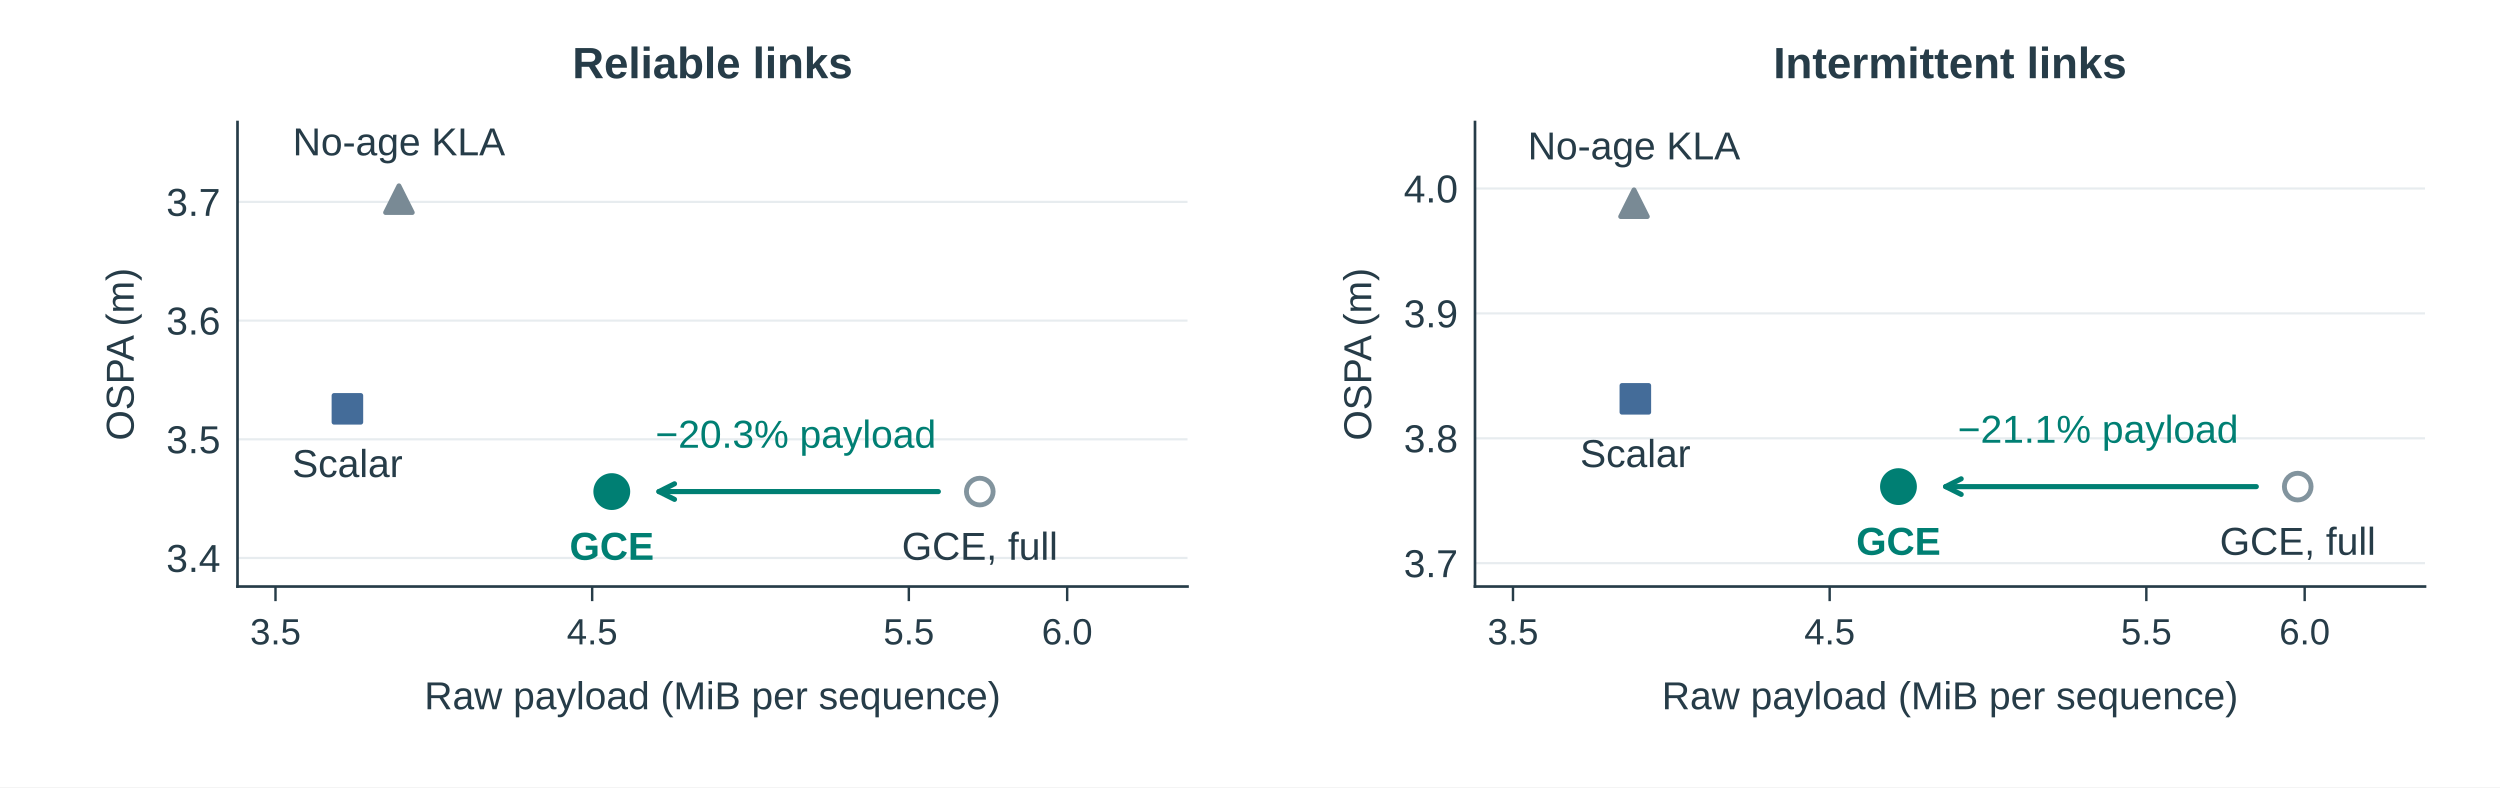
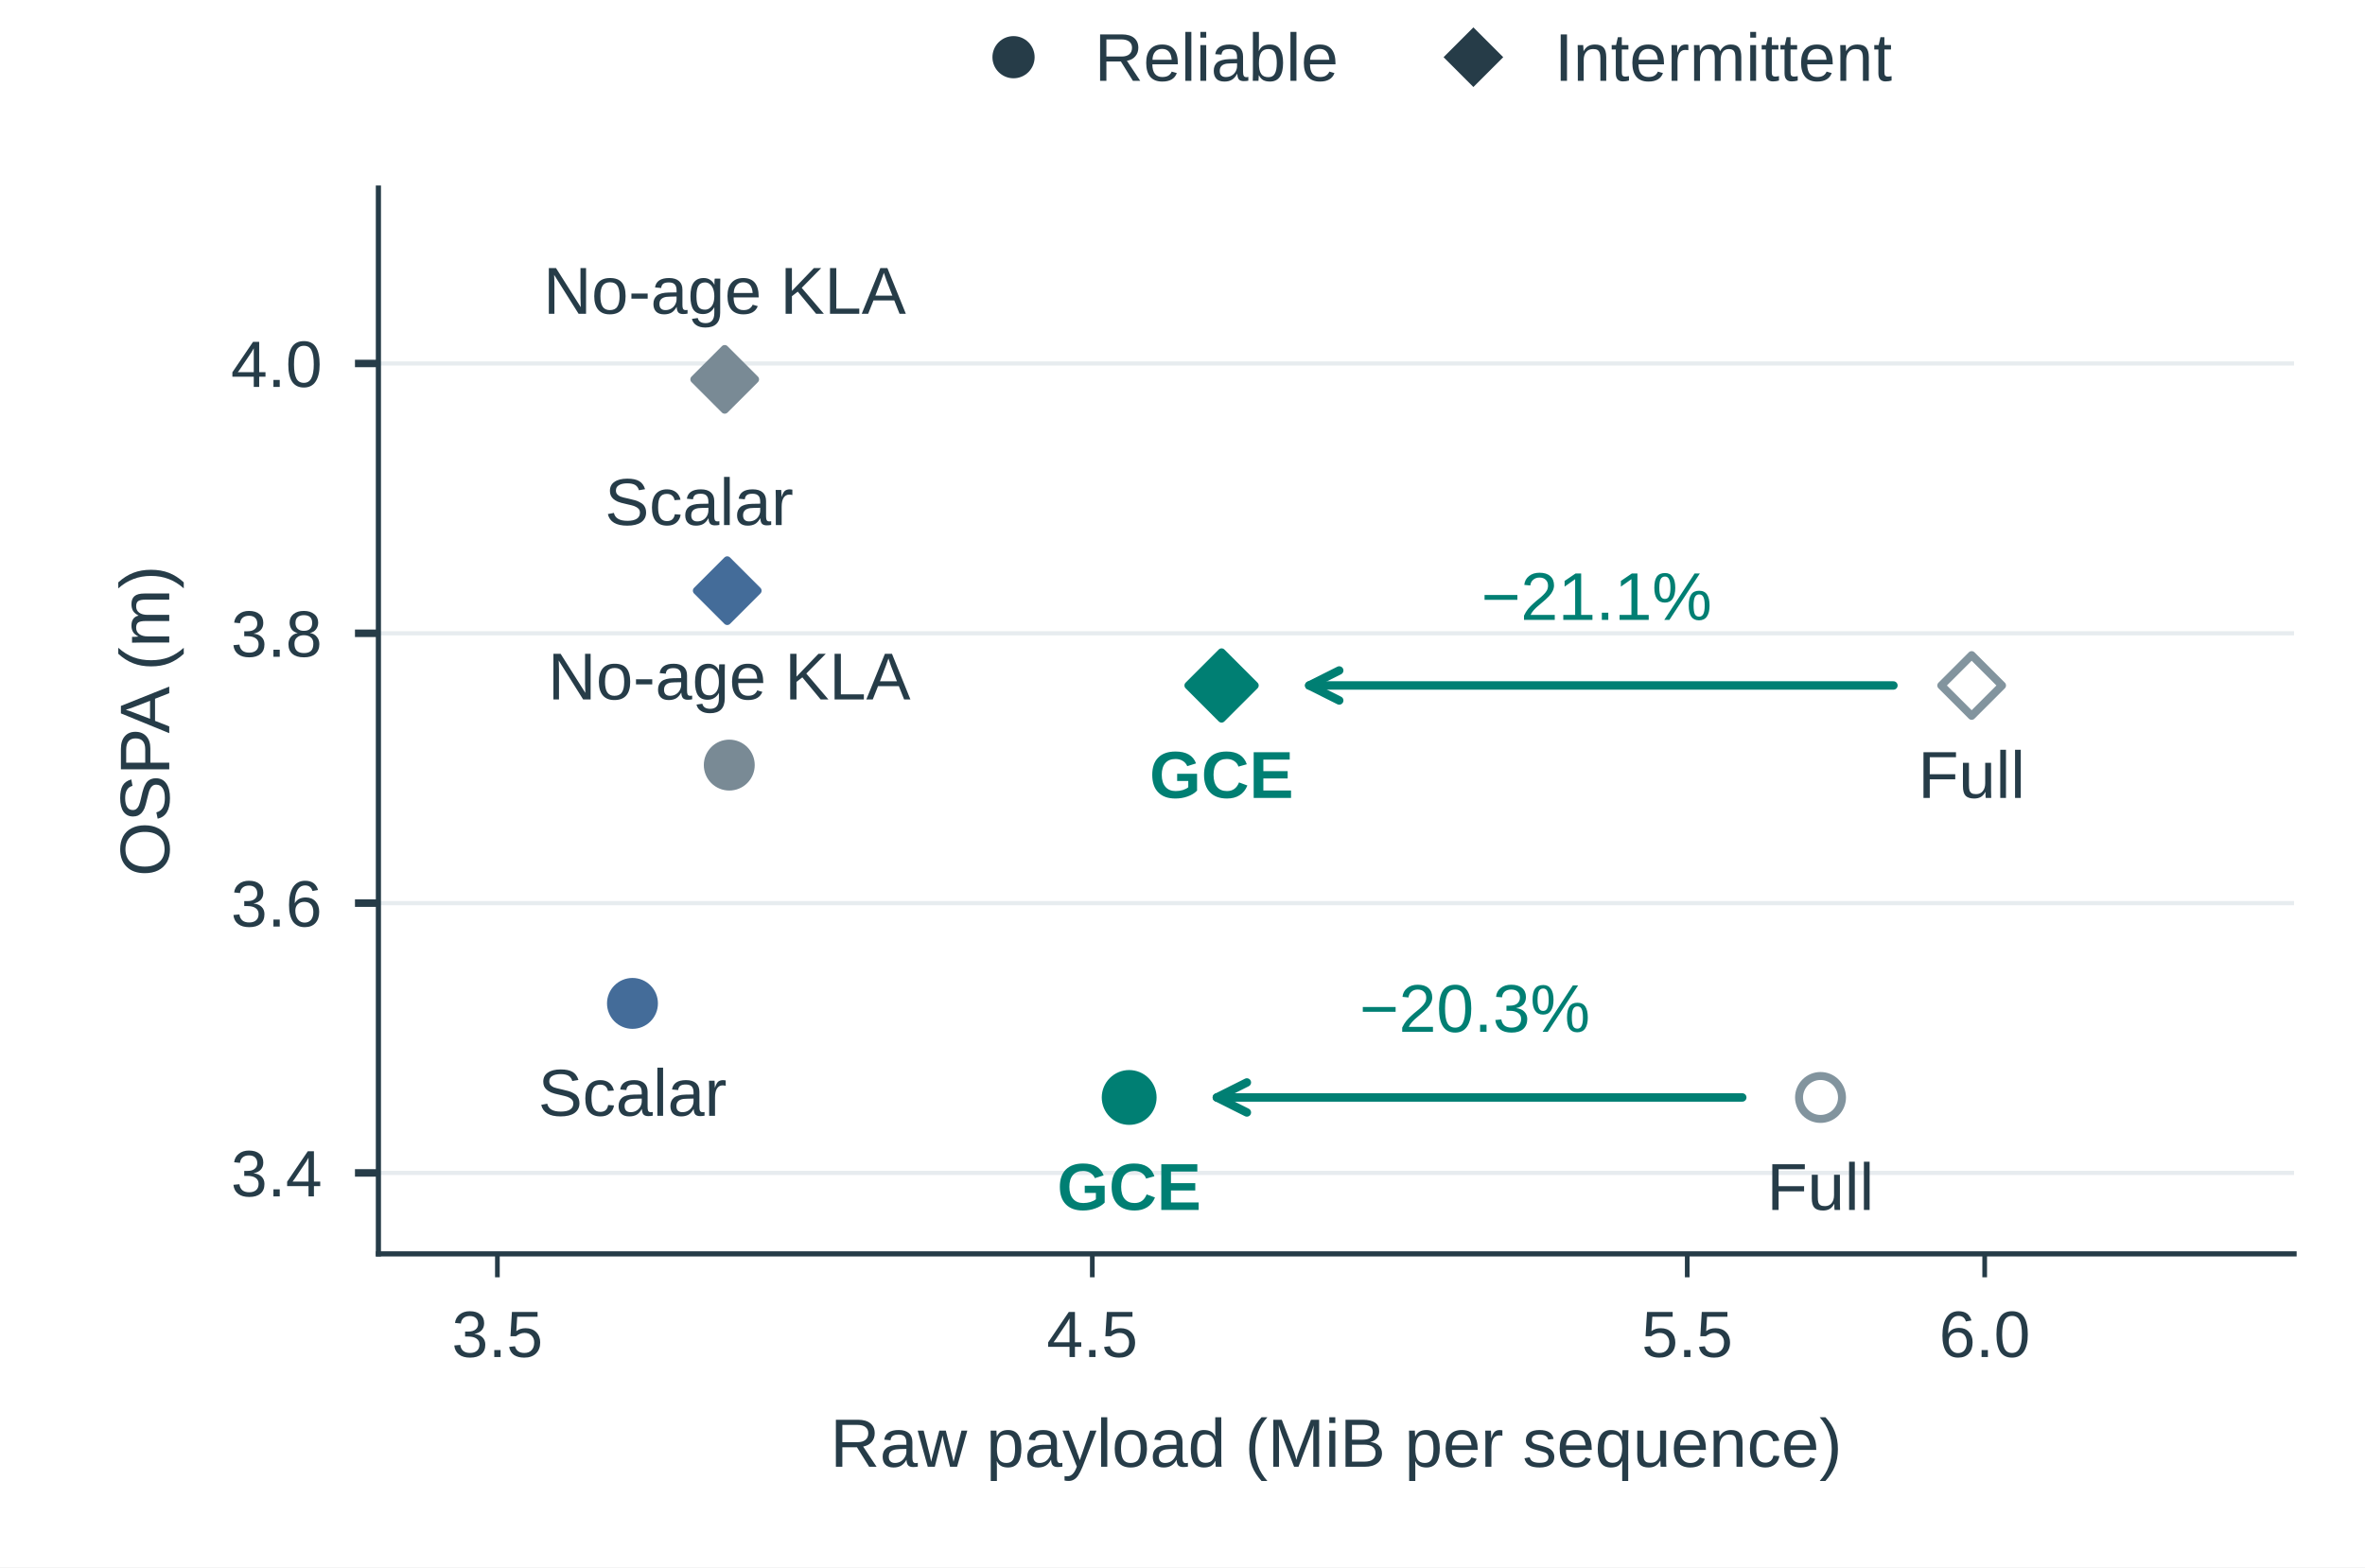
- <svg xmlns="http://www.w3.org/2000/svg" xmlns:xlink="http://www.w3.org/1999/xlink" width="513.071pt" height="161.575pt" viewBox="0 0 513.071 161.575" version="1.1">
+ <svg xmlns="http://www.w3.org/2000/svg" xmlns:xlink="http://www.w3.org/1999/xlink" width="252.283pt" height="167.244pt" viewBox="0 0 252.283 167.244" version="1.1">
  <defs>
    <style type="text/css">*{stroke-linejoin: round; stroke-linecap: butt}</style>
  </defs>
  <g id="figure_1">
    <g id="patch_1">
-       <path d="M 0 161.575 L 513.071 161.575 L 513.071 0 L 0 0 z " style="fill: #ffffff" />
+       <path d="M 0 167.244 L 252.283 167.244 L 252.283 0 L 0 0 z " style="fill: #ffffff" />
    </g>
    <g id="axes_1">
      <g id="patch_2">
-         <path d="M 48.742 120.373 L 243.709 120.373 L 243.709 25.044 L 48.742 25.044 z " style="fill: #ffffff" />
+         <path d="M 40.365 133.795 L 244.715 133.795 L 244.715 20.069 L 40.365 20.069 z " style="fill: #ffffff" />
      </g>
      <g id="matplotlib.axis_1">
        <g id="xtick_1">
          <g id="line2d_1">
            <defs>
-               <path id="m48aad3dd69" d="M 0 0 L 0 3 " style="stroke: #263c48; stroke-width: 0.5" />
+               <path id="m8da9b6b841" d="M 0 0 L 0 2.5 " style="stroke: #263c48; stroke-width: 0.5" />
            </defs>
            <g>
-               <use xlink:href="#m48aad3dd69" x="56.54" y="120.373" style="fill: #263c48; stroke: #263c48; stroke-width: 0.5" />
+               <use xlink:href="#m8da9b6b841" x="53.058" y="133.795" style="fill: #263c48; stroke: #263c48; stroke-width: 0.5" />
            </g>
          </g>
          <g id="text_1">
-             <text style="font-size: 7.5px; font-family: 'Arial', 'DejaVu Sans', sans-serif; text-anchor: middle; fill: #263c48" x="56.54" y="132.242" transform="rotate(-0 56.54041 132.2416)">3.5</text>
+             <text style="font-size: 7px; font-family: 'Arial', 'DejaVu Sans', sans-serif; text-anchor: middle; fill: #263c48" x="53.058" y="144.806" transform="rotate(-0 53.05788 144.8057)">3.5</text>
          </g>
        </g>
        <g id="xtick_2">
          <g id="line2d_2">
            <g>
-               <use xlink:href="#m48aad3dd69" x="121.529" y="120.373" style="fill: #263c48; stroke: #263c48; stroke-width: 0.5" />
+               <use xlink:href="#m8da9b6b841" x="116.52" y="133.795" style="fill: #263c48; stroke: #263c48; stroke-width: 0.5" />
            </g>
          </g>
          <g id="text_2">
-             <text style="font-size: 7.5px; font-family: 'Arial', 'DejaVu Sans', sans-serif; text-anchor: middle; fill: #263c48" x="121.529" y="132.242" transform="rotate(-0 121.5294 132.2416)">4.5</text>
+             <text style="font-size: 7px; font-family: 'Arial', 'DejaVu Sans', sans-serif; text-anchor: middle; fill: #263c48" x="116.52" y="144.806" transform="rotate(-0 116.5205 144.8057)">4.5</text>
          </g>
        </g>
        <g id="xtick_3">
          <g id="line2d_3">
            <g>
-               <use xlink:href="#m48aad3dd69" x="186.518" y="120.373" style="fill: #263c48; stroke: #263c48; stroke-width: 0.5" />
+               <use xlink:href="#m8da9b6b841" x="179.983" y="133.795" style="fill: #263c48; stroke: #263c48; stroke-width: 0.5" />
            </g>
          </g>
          <g id="text_3">
-             <text style="font-size: 7.5px; font-family: 'Arial', 'DejaVu Sans', sans-serif; text-anchor: middle; fill: #263c48" x="186.518" y="132.242" transform="rotate(-0 186.5184 132.2416)">5.5</text>
+             <text style="font-size: 7px; font-family: 'Arial', 'DejaVu Sans', sans-serif; text-anchor: middle; fill: #263c48" x="179.983" y="144.806" transform="rotate(-0 179.9831 144.8057)">5.5</text>
          </g>
        </g>
        <g id="xtick_4">
          <g id="line2d_4">
            <g>
-               <use xlink:href="#m48aad3dd69" x="219.013" y="120.373" style="fill: #263c48; stroke: #263c48; stroke-width: 0.5" />
+               <use xlink:href="#m8da9b6b841" x="211.714" y="133.795" style="fill: #263c48; stroke: #263c48; stroke-width: 0.5" />
            </g>
          </g>
          <g id="text_4">
-             <text style="font-size: 7.5px; font-family: 'Arial', 'DejaVu Sans', sans-serif; text-anchor: middle; fill: #263c48" x="219.013" y="132.242" transform="rotate(-0 219.0128 132.2416)">6.0</text>
+             <text style="font-size: 7px; font-family: 'Arial', 'DejaVu Sans', sans-serif; text-anchor: middle; fill: #263c48" x="211.714" y="144.806" transform="rotate(-0 211.7144 144.8057)">6.0</text>
          </g>
        </g>
        <g id="text_5">
-           <text style="font-size: 8px; font-family: 'Arial', 'DejaVu Sans', sans-serif; text-anchor: middle; fill: #263c48" x="146.225" y="145.556" transform="rotate(-0 146.2252 145.556)">Raw payload (MiB per sequence)</text>
+           <text style="font-size: 7.3px; font-family: 'Arial', 'DejaVu Sans', sans-serif; text-anchor: middle; fill: #263c48" x="142.54" y="156.511" transform="rotate(-0 142.5402 156.5112)">Raw payload (MiB per sequence)</text>
        </g>
      </g>
      <g id="matplotlib.axis_2">
        <g id="ytick_1">
          <g id="line2d_5">
-             <path d="M 48.742 114.512 L 243.709 114.512 " clip-path="url(#pbba4b14e15)" style="fill: none; stroke: #e7ecef; stroke-width: 0.45; stroke-linecap: square" />
-           </g>
-           <g id="line2d_6" />
+             <path d="M 40.365 125.158 L 244.715 125.158 " clip-path="url(#paaea3c8cc1)" style="fill: none; stroke: #e7ecef; stroke-width: 0.45; stroke-linecap: square" />
+           </g>
+           <g id="line2d_6">
+             <defs>
+               <path id="m448231133e" d="M 0 0 L -2.5 0 " style="stroke: #263c48; stroke-width: 0.8" />
+             </defs>
+             <g>
+               <use xlink:href="#m448231133e" x="40.365" y="125.158" style="fill: #263c48; stroke: #263c48; stroke-width: 0.8" />
+             </g>
+           </g>
          <g id="text_6">
-             <text style="font-size: 8px; font-family: 'Arial', 'DejaVu Sans', sans-serif; text-anchor: end; fill: #263c48" x="45.242" y="117.375" transform="rotate(-0 45.24173 117.3753)">3.4</text>
+             <text style="font-size: 7px; font-family: 'Arial', 'DejaVu Sans', sans-serif; text-anchor: end; fill: #263c48" x="34.365" y="127.663" transform="rotate(-0 34.36535 127.6631)">3.4</text>
          </g>
        </g>
        <g id="ytick_2">
          <g id="line2d_7">
-             <path d="M 48.742 90.154 L 243.709 90.154 " clip-path="url(#pbba4b14e15)" style="fill: none; stroke: #e7ecef; stroke-width: 0.45; stroke-linecap: square" />
-           </g>
-           <g id="line2d_8" />
+             <path d="M 40.365 96.366 L 244.715 96.366 " clip-path="url(#paaea3c8cc1)" style="fill: none; stroke: #e7ecef; stroke-width: 0.45; stroke-linecap: square" />
+           </g>
+           <g id="line2d_8">
+             <g>
+               <use xlink:href="#m448231133e" x="40.365" y="96.366" style="fill: #263c48; stroke: #263c48; stroke-width: 0.8" />
+             </g>
+           </g>
          <g id="text_7">
-             <text style="font-size: 8px; font-family: 'Arial', 'DejaVu Sans', sans-serif; text-anchor: end; fill: #263c48" x="45.242" y="93.017" transform="rotate(-0 45.24173 93.01733)">3.5</text>
+             <text style="font-size: 7px; font-family: 'Arial', 'DejaVu Sans', sans-serif; text-anchor: end; fill: #263c48" x="34.365" y="98.872" transform="rotate(-0 34.36535 98.87171)">3.6</text>
          </g>
        </g>
        <g id="ytick_3">
          <g id="line2d_9">
-             <path d="M 48.742 65.796 L 243.709 65.796 " clip-path="url(#pbba4b14e15)" style="fill: none; stroke: #e7ecef; stroke-width: 0.45; stroke-linecap: square" />
-           </g>
-           <g id="line2d_10" />
+             <path d="M 40.365 67.575 L 244.715 67.575 " clip-path="url(#paaea3c8cc1)" style="fill: none; stroke: #e7ecef; stroke-width: 0.45; stroke-linecap: square" />
+           </g>
+           <g id="line2d_10">
+             <g>
+               <use xlink:href="#m448231133e" x="40.365" y="67.575" style="fill: #263c48; stroke: #263c48; stroke-width: 0.8" />
+             </g>
+           </g>
          <g id="text_8">
-             <text style="font-size: 8px; font-family: 'Arial', 'DejaVu Sans', sans-serif; text-anchor: end; fill: #263c48" x="45.242" y="68.659" transform="rotate(-0 45.24173 68.65938)">3.6</text>
+             <text style="font-size: 7px; font-family: 'Arial', 'DejaVu Sans', sans-serif; text-anchor: end; fill: #263c48" x="34.365" y="70.08" transform="rotate(-0 34.36535 70.08032)">3.8</text>
          </g>
        </g>
        <g id="ytick_4">
          <g id="line2d_11">
-             <path d="M 48.742 41.438 L 243.709 41.438 " clip-path="url(#pbba4b14e15)" style="fill: none; stroke: #e7ecef; stroke-width: 0.45; stroke-linecap: square" />
-           </g>
-           <g id="line2d_12" />
+             <path d="M 40.365 38.784 L 244.715 38.784 " clip-path="url(#paaea3c8cc1)" style="fill: none; stroke: #e7ecef; stroke-width: 0.45; stroke-linecap: square" />
+           </g>
+           <g id="line2d_12">
+             <g>
+               <use xlink:href="#m448231133e" x="40.365" y="38.784" style="fill: #263c48; stroke: #263c48; stroke-width: 0.8" />
+             </g>
+           </g>
          <g id="text_9">
-             <text style="font-size: 8px; font-family: 'Arial', 'DejaVu Sans', sans-serif; text-anchor: end; fill: #263c48" x="45.242" y="44.301" transform="rotate(-0 45.24173 44.30143)">3.7</text>
+             <text style="font-size: 7px; font-family: 'Arial', 'DejaVu Sans', sans-serif; text-anchor: end; fill: #263c48" x="34.365" y="41.289" transform="rotate(-0 34.36535 41.28893)">4.0</text>
          </g>
        </g>
        <g id="text_10">
-           <text style="font-size: 8px; font-family: 'Arial', 'DejaVu Sans', sans-serif; text-anchor: middle; fill: #263c48" x="27.438" y="72.709" transform="rotate(-90 27.43798 72.70866)">OSPA (m)</text>
+           <text style="font-size: 7.5px; font-family: 'Arial', 'DejaVu Sans', sans-serif; text-anchor: middle; fill: #263c48" x="18.057" y="76.932" transform="rotate(-90 18.05684 76.93228)">OSPA (m)</text>
        </g>
      </g>
      <g id="patch_3">
-         <path d="M 48.742 120.373 L 48.742 25.044 " style="fill: none; stroke: #263c48; stroke-width: 0.55; stroke-linejoin: miter; stroke-linecap: square" />
+         <path d="M 40.365 133.795 L 40.365 20.069 " style="fill: none; stroke: #263c48; stroke-width: 0.55; stroke-linejoin: miter; stroke-linecap: square" />
      </g>
      <g id="patch_4">
-         <path d="M 48.742 120.373 L 243.709 120.373 " style="fill: none; stroke: #263c48; stroke-width: 0.55; stroke-linejoin: miter; stroke-linecap: square" />
+         <path d="M 40.365 133.795 L 244.715 133.795 " style="fill: none; stroke: #263c48; stroke-width: 0.55; stroke-linejoin: miter; stroke-linecap: square" />
      </g>
      <g id="text_11">
-         <text style="font-size: 8px; font-family: 'Arial', 'DejaVu Sans', sans-serif; text-anchor: middle; fill: #263c48" x="81.872" y="31.877" transform="rotate(-0 81.87151 31.87676)">No-age KLA</text>
+         <text style="font-size: 7.1px; font-family: 'Arial', 'DejaVu Sans', sans-serif; text-anchor: middle; fill: #263c48" x="77.794" y="74.639" transform="rotate(-0 77.79404 74.6389)">No-age KLA</text>
      </g>
      <g id="text_12">
-         <text style="font-size: 8px; font-family: 'Arial', 'DejaVu Sans', sans-serif; text-anchor: middle; fill: #263c48" x="71.297" y="97.906" transform="rotate(-0 71.2974 97.90557)">Scalar</text>
+         <text style="font-size: 7.1px; font-family: 'Arial', 'DejaVu Sans', sans-serif; text-anchor: middle; fill: #263c48" x="67.468" y="119.069" transform="rotate(-0 67.46827 119.0692)">Scalar</text>
      </g>
      <g id="text_13">
-         <text style="font-size: 8px; font-family: 'Arial', 'DejaVu Sans', sans-serif; text-anchor: middle; fill: #263c48" x="201.079" y="114.887" transform="rotate(-0 201.0789 114.8869)">GCE, full</text>
+         <text style="font-size: 7.1px; font-family: 'Arial', 'DejaVu Sans', sans-serif; text-anchor: middle; fill: #263c48" x="194.202" y="129.105" transform="rotate(-0 194.2017 129.1052)">Full</text>
      </g>
      <g id="text_14">
-         <text style="font-weight: 700; font-size: 8px; font-family: 'Arial', 'DejaVu Sans', sans-serif; text-anchor: middle; fill: #007f73" x="125.556" y="114.887" transform="rotate(-0 125.5562 114.8869)">GCE</text>
+         <text style="font-weight: 700; font-size: 7.1px; font-family: 'Arial', 'DejaVu Sans', sans-serif; text-anchor: middle; fill: #007f73" x="120.453" y="129.105" transform="rotate(-0 120.4528 129.1052)">GCE</text>
      </g>
      <g id="patch_5">
-         <path d="M 192.577 100.887 Q 163.315 100.887 135.227 100.887 " style="fill: none; stroke: #007f73; stroke-width: 1.05; stroke-linecap: round" />
-         <path d="M 138.427 102.487 L 135.227 100.887 L 138.427 99.287 " style="fill: none; stroke: #007f73; stroke-width: 1.05; stroke-linecap: round" />
+         <path d="M 185.854 117.105 Q 157.327 117.105 129.806 117.105 " style="fill: none; stroke: #007f73; stroke-width: 0.9; stroke-linecap: round" />
+         <path d="M 133.006 118.705 L 129.806 117.105 L 133.006 115.505 " style="fill: none; stroke: #007f73; stroke-width: 0.9; stroke-linecap: round" />
      </g>
      <g id="text_15">
-         <text style="font-size: 8px; font-family: 'Arial', 'DejaVu Sans', sans-serif; text-anchor: middle; fill: #007f73" x="163.318" y="91.887" transform="rotate(-0 163.3176 91.88687)">−20.3% payload</text>
+         <text style="font-size: 7.2px; font-family: 'Arial', 'DejaVu Sans', sans-serif; text-anchor: middle; fill: #007f73" x="157.327" y="110.105" transform="rotate(-0 157.3272 110.1052)">−20.3%</text>
      </g>
      <g id="text_16">
-         <text style="font-weight: 700; font-size: 9px; font-family: 'Arial', 'DejaVu Sans', sans-serif; text-anchor: middle; fill: #263c48" x="146.225" y="16.044" transform="rotate(-0 146.2252 16.04409)">Reliable links</text>
+         <text style="font-size: 7.1px; font-family: 'Arial', 'DejaVu Sans', sans-serif; text-anchor: middle; fill: #263c48" x="77.307" y="33.48" transform="rotate(-0 77.30661 33.48017)">No-age KLA</text>
+       </g>
+       <g id="text_17">
+         <text style="font-size: 7.1px; font-family: 'Arial', 'DejaVu Sans', sans-serif; text-anchor: middle; fill: #263c48" x="74.576" y="56.028" transform="rotate(-0 74.57629 56.02819)">Scalar</text>
+       </g>
+       <g id="text_18">
+         <text style="font-size: 7.1px; font-family: 'Arial', 'DejaVu Sans', sans-serif; text-anchor: middle; fill: #263c48" x="210.324" y="85.144" transform="rotate(-0 210.3237 85.14361)">Full</text>
+       </g>
+       <g id="text_19">
+         <text style="font-weight: 700; font-size: 7.1px; font-family: 'Arial', 'DejaVu Sans', sans-serif; text-anchor: middle; fill: #007f73" x="130.309" y="85.144" transform="rotate(-0 130.3089 85.14361)">GCE</text>
+       </g>
+       <g id="patch_6">
+         <path d="M 201.976 73.144 Q 170.314 73.144 139.659 73.144 " style="fill: none; stroke: #007f73; stroke-width: 0.9; stroke-linecap: round" />
+         <path d="M 142.859 74.744 L 139.659 73.144 L 142.859 71.544 " style="fill: none; stroke: #007f73; stroke-width: 0.9; stroke-linecap: round" />
+       </g>
+       <g id="text_20">
+         <text style="font-size: 7.2px; font-family: 'Arial', 'DejaVu Sans', sans-serif; text-anchor: middle; fill: #007f73" x="170.316" y="66.144" transform="rotate(-0 170.3163 66.14361)">−21.1%</text>
      </g>
      <g id="PathCollection_1">
        <defs>
-           <path id="m9918e75f21" d="M 0 -2.739 L -2.739 2.739 L 2.739 2.739 z " style="stroke: #798a95" />
-         </defs>
-         <g clip-path="url(#pbba4b14e15)">
-           <use xlink:href="#m9918e75f21" x="81.872" y="40.877" style="fill: #798a95; stroke: #798a95" />
+           <path id="m460c29fcfe" d="M 0 2.291 C 0.608 2.291 1.191 2.05 1.62 1.62 C 2.05 1.191 2.291 0.608 2.291 0 C 2.291 -0.608 2.05 -1.191 1.62 -1.62 C 1.191 -2.05 0.608 -2.291 0 -2.291 C -0.608 -2.291 -1.191 -2.05 -1.62 -1.62 C -2.05 -1.191 -2.291 -0.608 -2.291 0 C -2.291 0.608 -2.05 1.191 -1.62 1.62 C -1.191 2.05 -0.608 2.291 0 2.291 z " style="stroke: #798a95; stroke-width: 0.85" />
+         </defs>
+         <g clip-path="url(#paaea3c8cc1)">
+           <use xlink:href="#m460c29fcfe" x="77.794" y="81.639" style="fill: #798a95; stroke: #798a95; stroke-width: 0.85" />
        </g>
      </g>
      <g id="PathCollection_2">
        <defs>
-           <path id="m6a8287cbd6" d="M -2.739 2.739 L 2.739 2.739 L 2.739 -2.739 L -2.739 -2.739 z " style="stroke: #446c99" />
-         </defs>
-         <g clip-path="url(#pbba4b14e15)">
-           <use xlink:href="#m6a8287cbd6" x="71.297" y="83.906" style="fill: #446c99; stroke: #446c99" />
+           <path id="m06a341319c" d="M 0 2.291 C 0.608 2.291 1.191 2.05 1.62 1.62 C 2.05 1.191 2.291 0.608 2.291 0 C 2.291 -0.608 2.05 -1.191 1.62 -1.62 C 1.191 -2.05 0.608 -2.291 0 -2.291 C -0.608 -2.291 -1.191 -2.05 -1.62 -1.62 C -2.05 -1.191 -2.291 -0.608 -2.291 0 C -2.291 0.608 -2.05 1.191 -1.62 1.62 C -1.191 2.05 -0.608 2.291 0 2.291 z " style="stroke: #446c99; stroke-width: 0.85" />
+         </defs>
+         <g clip-path="url(#paaea3c8cc1)">
+           <use xlink:href="#m06a341319c" x="67.468" y="107.069" style="fill: #446c99; stroke: #446c99; stroke-width: 0.85" />
        </g>
      </g>
      <g id="PathCollection_3">
        <defs>
-           <path id="m5839601130" d="M 0 2.739 C 0.726 2.739 1.423 2.45 1.936 1.936 C 2.45 1.423 2.739 0.726 2.739 0 C 2.739 -0.726 2.45 -1.423 1.936 -1.936 C 1.423 -2.45 0.726 -2.739 0 -2.739 C -0.726 -2.739 -1.423 -2.45 -1.936 -1.936 C -2.45 -1.423 -2.739 -0.726 -2.739 0 C -2.739 0.726 -2.45 1.423 -1.936 1.936 C -1.423 2.45 -0.726 2.739 0 2.739 z " style="stroke: #82949e" />
-         </defs>
-         <g clip-path="url(#pbba4b14e15)">
-           <use xlink:href="#m5839601130" x="201.079" y="100.887" style="fill: #ffffff; stroke: #82949e" />
+           <path id="m15e3007d63" d="M 0 2.291 C 0.608 2.291 1.191 2.05 1.62 1.62 C 2.05 1.191 2.291 0.608 2.291 0 C 2.291 -0.608 2.05 -1.191 1.62 -1.62 C 1.191 -2.05 0.608 -2.291 0 -2.291 C -0.608 -2.291 -1.191 -2.05 -1.62 -1.62 C -2.05 -1.191 -2.291 -0.608 -2.291 0 C -2.291 0.608 -2.05 1.191 -1.62 1.62 C -1.191 2.05 -0.608 2.291 0 2.291 z " style="stroke: #82949e; stroke-width: 0.85" />
+         </defs>
+         <g clip-path="url(#paaea3c8cc1)">
+           <use xlink:href="#m15e3007d63" x="194.202" y="117.105" style="fill: #ffffff; stroke: #82949e; stroke-width: 0.85" />
        </g>
      </g>
      <g id="PathCollection_4">
        <defs>
-           <path id="m10a9381c7c" d="M 0 3.279 C 0.87 3.279 1.704 2.933 2.318 2.318 C 2.933 1.704 3.279 0.87 3.279 0 C 3.279 -0.87 2.933 -1.704 2.318 -2.318 C 1.704 -2.933 0.87 -3.279 0 -3.279 C -0.87 -3.279 -1.704 -2.933 -2.318 -2.318 C -2.933 -1.704 -3.279 -0.87 -3.279 0 C -3.279 0.87 -2.933 1.704 -2.318 2.318 C -1.704 2.933 -0.87 3.279 0 3.279 z " style="stroke: #007f73" />
-         </defs>
-         <g clip-path="url(#pbba4b14e15)">
-           <use xlink:href="#m10a9381c7c" x="125.556" y="100.887" style="fill: #007f73; stroke: #007f73" />
+           <path id="m436f928ac3" d="M 0 2.5 C 0.663 2.5 1.299 2.237 1.768 1.768 C 2.237 1.299 2.5 0.663 2.5 0 C 2.5 -0.663 2.237 -1.299 1.768 -1.768 C 1.299 -2.237 0.663 -2.5 0 -2.5 C -0.663 -2.5 -1.299 -2.237 -1.768 -1.768 C -2.237 -1.299 -2.5 -0.663 -2.5 0 C -2.5 0.663 -2.237 1.299 -1.768 1.768 C -1.299 2.237 -0.663 2.5 0 2.5 z " style="stroke: #007f73; stroke-width: 0.85" />
+         </defs>
+         <g clip-path="url(#paaea3c8cc1)">
+           <use xlink:href="#m436f928ac3" x="120.453" y="117.105" style="fill: #007f73; stroke: #007f73; stroke-width: 0.85" />
+         </g>
+       </g>
+       <g id="PathCollection_5">
+         <defs>
+           <path id="ma1e8225f16" d="M -0 3.24 L 3.24 0 L 0 -3.24 L -3.24 -0 z " style="stroke: #798a95; stroke-width: 0.85" />
+         </defs>
+         <g clip-path="url(#paaea3c8cc1)">
+           <use xlink:href="#ma1e8225f16" x="77.307" y="40.48" style="fill: #798a95; stroke: #798a95; stroke-width: 0.85" />
+         </g>
+       </g>
+       <g id="PathCollection_6">
+         <defs>
+           <path id="m5323ec706e" d="M -0 3.24 L 3.24 0 L 0 -3.24 L -3.24 -0 z " style="stroke: #446c99; stroke-width: 0.85" />
+         </defs>
+         <g clip-path="url(#paaea3c8cc1)">
+           <use xlink:href="#m5323ec706e" x="77.576" y="63.028" style="fill: #446c99; stroke: #446c99; stroke-width: 0.85" />
+         </g>
+       </g>
+       <g id="PathCollection_7">
+         <defs>
+           <path id="me193a7ac55" d="M -0 3.24 L 3.24 0 L 0 -3.24 L -3.24 -0 z " style="stroke: #82949e; stroke-width: 0.85" />
+         </defs>
+         <g clip-path="url(#paaea3c8cc1)">
+           <use xlink:href="#me193a7ac55" x="210.324" y="73.144" style="fill: #ffffff; stroke: #82949e; stroke-width: 0.85" />
+         </g>
+       </g>
+       <g id="PathCollection_8">
+         <defs>
+           <path id="m07da9cb9c4" d="M -0 3.536 L 3.536 0 L 0 -3.536 L -3.536 -0 z " style="stroke: #007f73; stroke-width: 0.85" />
+         </defs>
+         <g clip-path="url(#paaea3c8cc1)">
+           <use xlink:href="#m07da9cb9c4" x="130.309" y="73.144" style="fill: #007f73; stroke: #007f73; stroke-width: 0.85" />
        </g>
      </g>
    </g>
-     <g id="axes_2">
-       <g id="patch_6">
-         <path d="M 302.712 120.373 L 497.679 120.373 L 497.679 25.044 L 302.712 25.044 z " style="fill: #ffffff" />
-       </g>
-       <g id="matplotlib.axis_3">
-         <g id="xtick_5">
-           <g id="line2d_13">
-             <g>
-               <use xlink:href="#m48aad3dd69" x="310.51" y="120.373" style="fill: #263c48; stroke: #263c48; stroke-width: 0.5" />
-             </g>
-           </g>
-           <g id="text_17">
-             <text style="font-size: 7.5px; font-family: 'Arial', 'DejaVu Sans', sans-serif; text-anchor: middle; fill: #263c48" x="310.51" y="132.242" transform="rotate(-0 310.5105 132.2416)">3.5</text>
-           </g>
-         </g>
-         <g id="xtick_6">
-           <g id="line2d_14">
-             <g>
-               <use xlink:href="#m48aad3dd69" x="375.499" y="120.373" style="fill: #263c48; stroke: #263c48; stroke-width: 0.5" />
-             </g>
-           </g>
-           <g id="text_18">
-             <text style="font-size: 7.5px; font-family: 'Arial', 'DejaVu Sans', sans-serif; text-anchor: middle; fill: #263c48" x="375.499" y="132.242" transform="rotate(-0 375.4995 132.2416)">4.5</text>
-           </g>
-         </g>
-         <g id="xtick_7">
-           <g id="line2d_15">
-             <g>
-               <use xlink:href="#m48aad3dd69" x="440.488" y="120.373" style="fill: #263c48; stroke: #263c48; stroke-width: 0.5" />
-             </g>
-           </g>
-           <g id="text_19">
-             <text style="font-size: 7.5px; font-family: 'Arial', 'DejaVu Sans', sans-serif; text-anchor: middle; fill: #263c48" x="440.488" y="132.242" transform="rotate(-0 440.4884 132.2416)">5.5</text>
-           </g>
-         </g>
-         <g id="xtick_8">
-           <g id="line2d_16">
-             <g>
-               <use xlink:href="#m48aad3dd69" x="472.983" y="120.373" style="fill: #263c48; stroke: #263c48; stroke-width: 0.5" />
-             </g>
-           </g>
-           <g id="text_20">
-             <text style="font-size: 7.5px; font-family: 'Arial', 'DejaVu Sans', sans-serif; text-anchor: middle; fill: #263c48" x="472.983" y="132.242" transform="rotate(-0 472.9829 132.2416)">6.0</text>
-           </g>
-         </g>
-         <g id="text_21">
-           <text style="font-size: 8px; font-family: 'Arial', 'DejaVu Sans', sans-serif; text-anchor: middle; fill: #263c48" x="400.195" y="145.556" transform="rotate(-0 400.1953 145.556)">Raw payload (MiB per sequence)</text>
-         </g>
-       </g>
-       <g id="matplotlib.axis_4">
-         <g id="ytick_5">
-           <g id="line2d_17">
-             <path d="M 302.712 115.584 L 497.679 115.584 " clip-path="url(#pbad6fb139c)" style="fill: none; stroke: #e7ecef; stroke-width: 0.45; stroke-linecap: square" />
-           </g>
-           <g id="line2d_18" />
-           <g id="text_22">
-             <text style="font-size: 8px; font-family: 'Arial', 'DejaVu Sans', sans-serif; text-anchor: end; fill: #263c48" x="299.212" y="118.448" transform="rotate(-0 299.2118 118.4476)">3.7</text>
-           </g>
-         </g>
-         <g id="ytick_6">
-           <g id="line2d_19">
-             <path d="M 302.712 89.951 L 497.679 89.951 " clip-path="url(#pbad6fb139c)" style="fill: none; stroke: #e7ecef; stroke-width: 0.45; stroke-linecap: square" />
-           </g>
-           <g id="line2d_20" />
-           <g id="text_23">
-             <text style="font-size: 8px; font-family: 'Arial', 'DejaVu Sans', sans-serif; text-anchor: end; fill: #263c48" x="299.212" y="92.814" transform="rotate(-0 299.2118 92.8144)">3.8</text>
-           </g>
-         </g>
-         <g id="ytick_7">
-           <g id="line2d_21">
-             <path d="M 302.712 64.318 L 497.679 64.318 " clip-path="url(#pbad6fb139c)" style="fill: none; stroke: #e7ecef; stroke-width: 0.45; stroke-linecap: square" />
-           </g>
-           <g id="line2d_22" />
-           <g id="text_24">
-             <text style="font-size: 8px; font-family: 'Arial', 'DejaVu Sans', sans-serif; text-anchor: end; fill: #263c48" x="299.212" y="67.181" transform="rotate(-0 299.2118 67.18121)">3.9</text>
-           </g>
-         </g>
-         <g id="ytick_8">
-           <g id="line2d_23">
-             <path d="M 302.712 38.685 L 497.679 38.685 " clip-path="url(#pbad6fb139c)" style="fill: none; stroke: #e7ecef; stroke-width: 0.45; stroke-linecap: square" />
-           </g>
-           <g id="line2d_24" />
-           <g id="text_25">
-             <text style="font-size: 8px; font-family: 'Arial', 'DejaVu Sans', sans-serif; text-anchor: end; fill: #263c48" x="299.212" y="41.548" transform="rotate(-0 299.2118 41.54802)">4.0</text>
-           </g>
-         </g>
-         <g id="text_26">
-           <text style="font-size: 8px; font-family: 'Arial', 'DejaVu Sans', sans-serif; text-anchor: middle; fill: #263c48" x="281.408" y="72.709" transform="rotate(-90 281.4081 72.70866)">OSPA (m)</text>
-         </g>
-       </g>
-       <g id="patch_7">
-         <path d="M 302.712 120.373 L 302.712 25.044 " style="fill: none; stroke: #263c48; stroke-width: 0.55; stroke-linejoin: miter; stroke-linecap: square" />
-       </g>
-       <g id="patch_8">
-         <path d="M 302.712 120.373 L 497.679 120.373 " style="fill: none; stroke: #263c48; stroke-width: 0.55; stroke-linejoin: miter; stroke-linecap: square" />
-       </g>
-       <g id="text_27">
-         <text style="font-size: 8px; font-family: 'Arial', 'DejaVu Sans', sans-serif; text-anchor: middle; fill: #263c48" x="335.342" y="32.706" transform="rotate(-0 335.3424 32.70567)">No-age KLA</text>
-       </g>
-       <g id="text_28">
-         <text style="font-size: 8px; font-family: 'Arial', 'DejaVu Sans', sans-serif; text-anchor: middle; fill: #263c48" x="335.619" y="95.855" transform="rotate(-0 335.6186 95.85501)">Scalar</text>
-       </g>
-       <g id="text_29">
-         <text style="font-size: 8px; font-family: 'Arial', 'DejaVu Sans', sans-serif; text-anchor: middle; fill: #263c48" x="471.559" y="113.867" transform="rotate(-0 471.5588 113.8667)">GCE, full</text>
-       </g>
-       <g id="text_30">
-         <text style="font-weight: 700; font-size: 8px; font-family: 'Arial', 'DejaVu Sans', sans-serif; text-anchor: middle; fill: #007f73" x="389.619" y="113.867" transform="rotate(-0 389.6195 113.8667)">GCE</text>
-       </g>
-       <g id="patch_9">
-         <path d="M 463.061 99.867 Q 430.589 99.867 399.29 99.867 " style="fill: none; stroke: #007f73; stroke-width: 1.05; stroke-linecap: round" />
-         <path d="M 402.49 101.467 L 399.29 99.867 L 402.49 98.267 " style="fill: none; stroke: #007f73; stroke-width: 1.05; stroke-linecap: round" />
-       </g>
-       <g id="text_31">
-         <text style="font-size: 8px; font-family: 'Arial', 'DejaVu Sans', sans-serif; text-anchor: middle; fill: #007f73" x="430.589" y="90.867" transform="rotate(-0 430.5891 90.86668)">−21.1% payload</text>
-       </g>
-       <g id="text_32">
-         <text style="font-weight: 700; font-size: 9px; font-family: 'Arial', 'DejaVu Sans', sans-serif; text-anchor: middle; fill: #263c48" x="400.195" y="16.044" transform="rotate(-0 400.1953 16.04409)">Intermittent links</text>
-       </g>
-       <g id="PathCollection_5">
-         <g clip-path="url(#pbad6fb139c)">
-           <use xlink:href="#m9918e75f21" x="335.342" y="41.706" style="fill: #798a95; stroke: #798a95" />
-         </g>
-       </g>
-       <g id="PathCollection_6">
-         <g clip-path="url(#pbad6fb139c)">
-           <use xlink:href="#m6a8287cbd6" x="335.619" y="81.855" style="fill: #446c99; stroke: #446c99" />
-         </g>
-       </g>
-       <g id="PathCollection_7">
-         <g clip-path="url(#pbad6fb139c)">
-           <use xlink:href="#m5839601130" x="471.559" y="99.867" style="fill: #ffffff; stroke: #82949e" />
-         </g>
-       </g>
-       <g id="PathCollection_8">
-         <g clip-path="url(#pbad6fb139c)">
-           <use xlink:href="#m10a9381c7c" x="389.619" y="99.867" style="fill: #007f73; stroke: #007f73" />
-         </g>
+     <g id="legend_1">
+       <g id="line2d_13">
+         <defs>
+           <path id="m93a706a398" d="M 0 1.75 C 0.464 1.75 0.909 1.566 1.237 1.237 C 1.566 0.909 1.75 0.464 1.75 0 C 1.75 -0.464 1.566 -0.909 1.237 -1.237 C 0.909 -1.566 0.464 -1.75 0 -1.75 C -0.464 -1.75 -0.909 -1.566 -1.237 -1.237 C -1.566 -0.909 -1.75 -0.464 -1.75 0 C -1.75 0.464 -1.566 0.909 -1.237 1.237 C -0.909 1.566 -0.464 1.75 0 1.75 z " style="stroke: #263c48" />
+         </defs>
+         <g>
+           <use xlink:href="#m93a706a398" x="108.117" y="6.103" style="fill: #263c48; stroke: #263c48" />
+         </g>
+       </g>
+       <g id="text_21">
+         <text style="font-size: 7.2px; font-family: 'Arial', 'DejaVu Sans', sans-serif; text-anchor: start; fill: #263c48" x="116.757" y="8.623" transform="rotate(-0 116.7572 8.623231)">Reliable</text>
+       </g>
+       <g id="line2d_14">
+         <defs>
+           <path id="m1f6b39c231" d="M -0 2.475 L 2.475 0 L 0 -2.475 L -2.475 -0 z " style="stroke: #263c48; stroke-linejoin: miter" />
+         </defs>
+         <g>
+           <use xlink:href="#m1f6b39c231" x="157.172" y="6.103" style="fill: #263c48; stroke: #263c48; stroke-linejoin: miter" />
+         </g>
+       </g>
+       <g id="text_22">
+         <text style="font-size: 7.2px; font-family: 'Arial', 'DejaVu Sans', sans-serif; text-anchor: start; fill: #263c48" x="165.812" y="8.623" transform="rotate(-0 165.8117 8.623231)">Intermittent</text>
      </g>
    </g>
  </g>
  <defs>
-     <clipPath id="pbba4b14e15">
-       <rect x="48.742" y="25.044" width="194.967" height="95.329" />
-     </clipPath>
-     <clipPath id="pbad6fb139c">
-       <rect x="302.712" y="25.044" width="194.967" height="95.329" />
+     <clipPath id="paaea3c8cc1">
+       <rect x="40.365" y="20.069" width="204.35" height="113.726" />
    </clipPath>
  </defs>
</svg>
